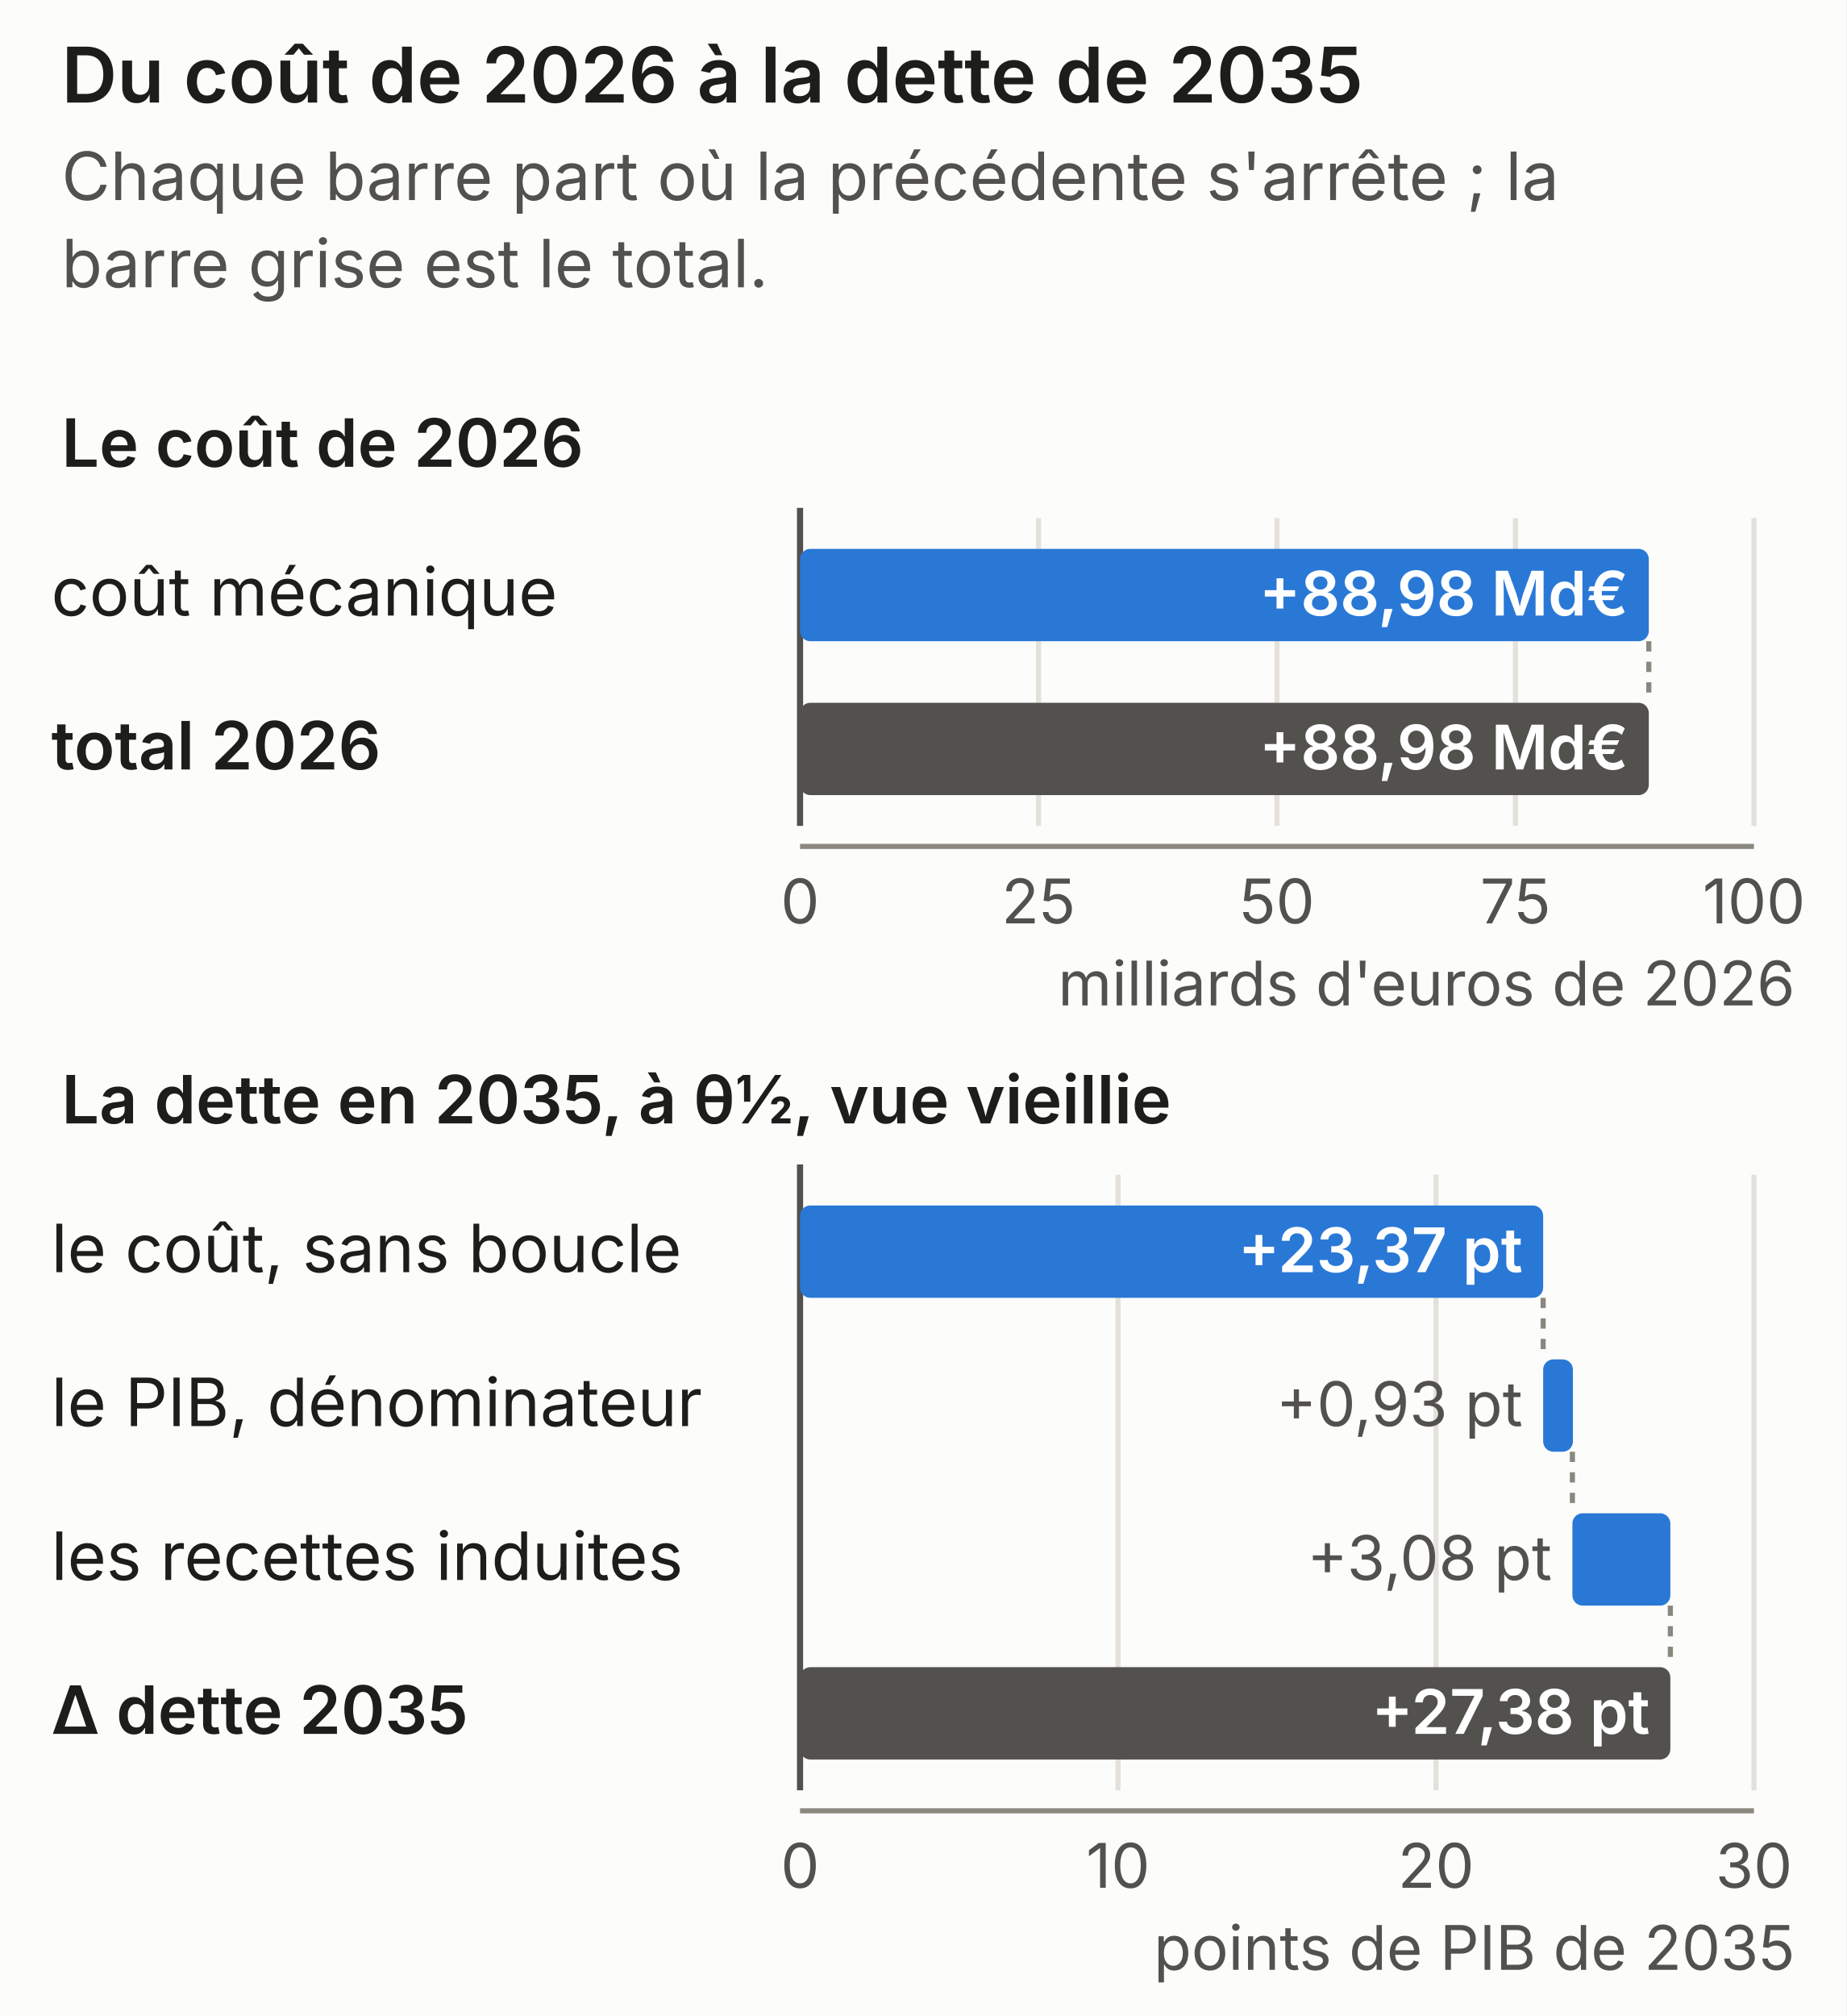
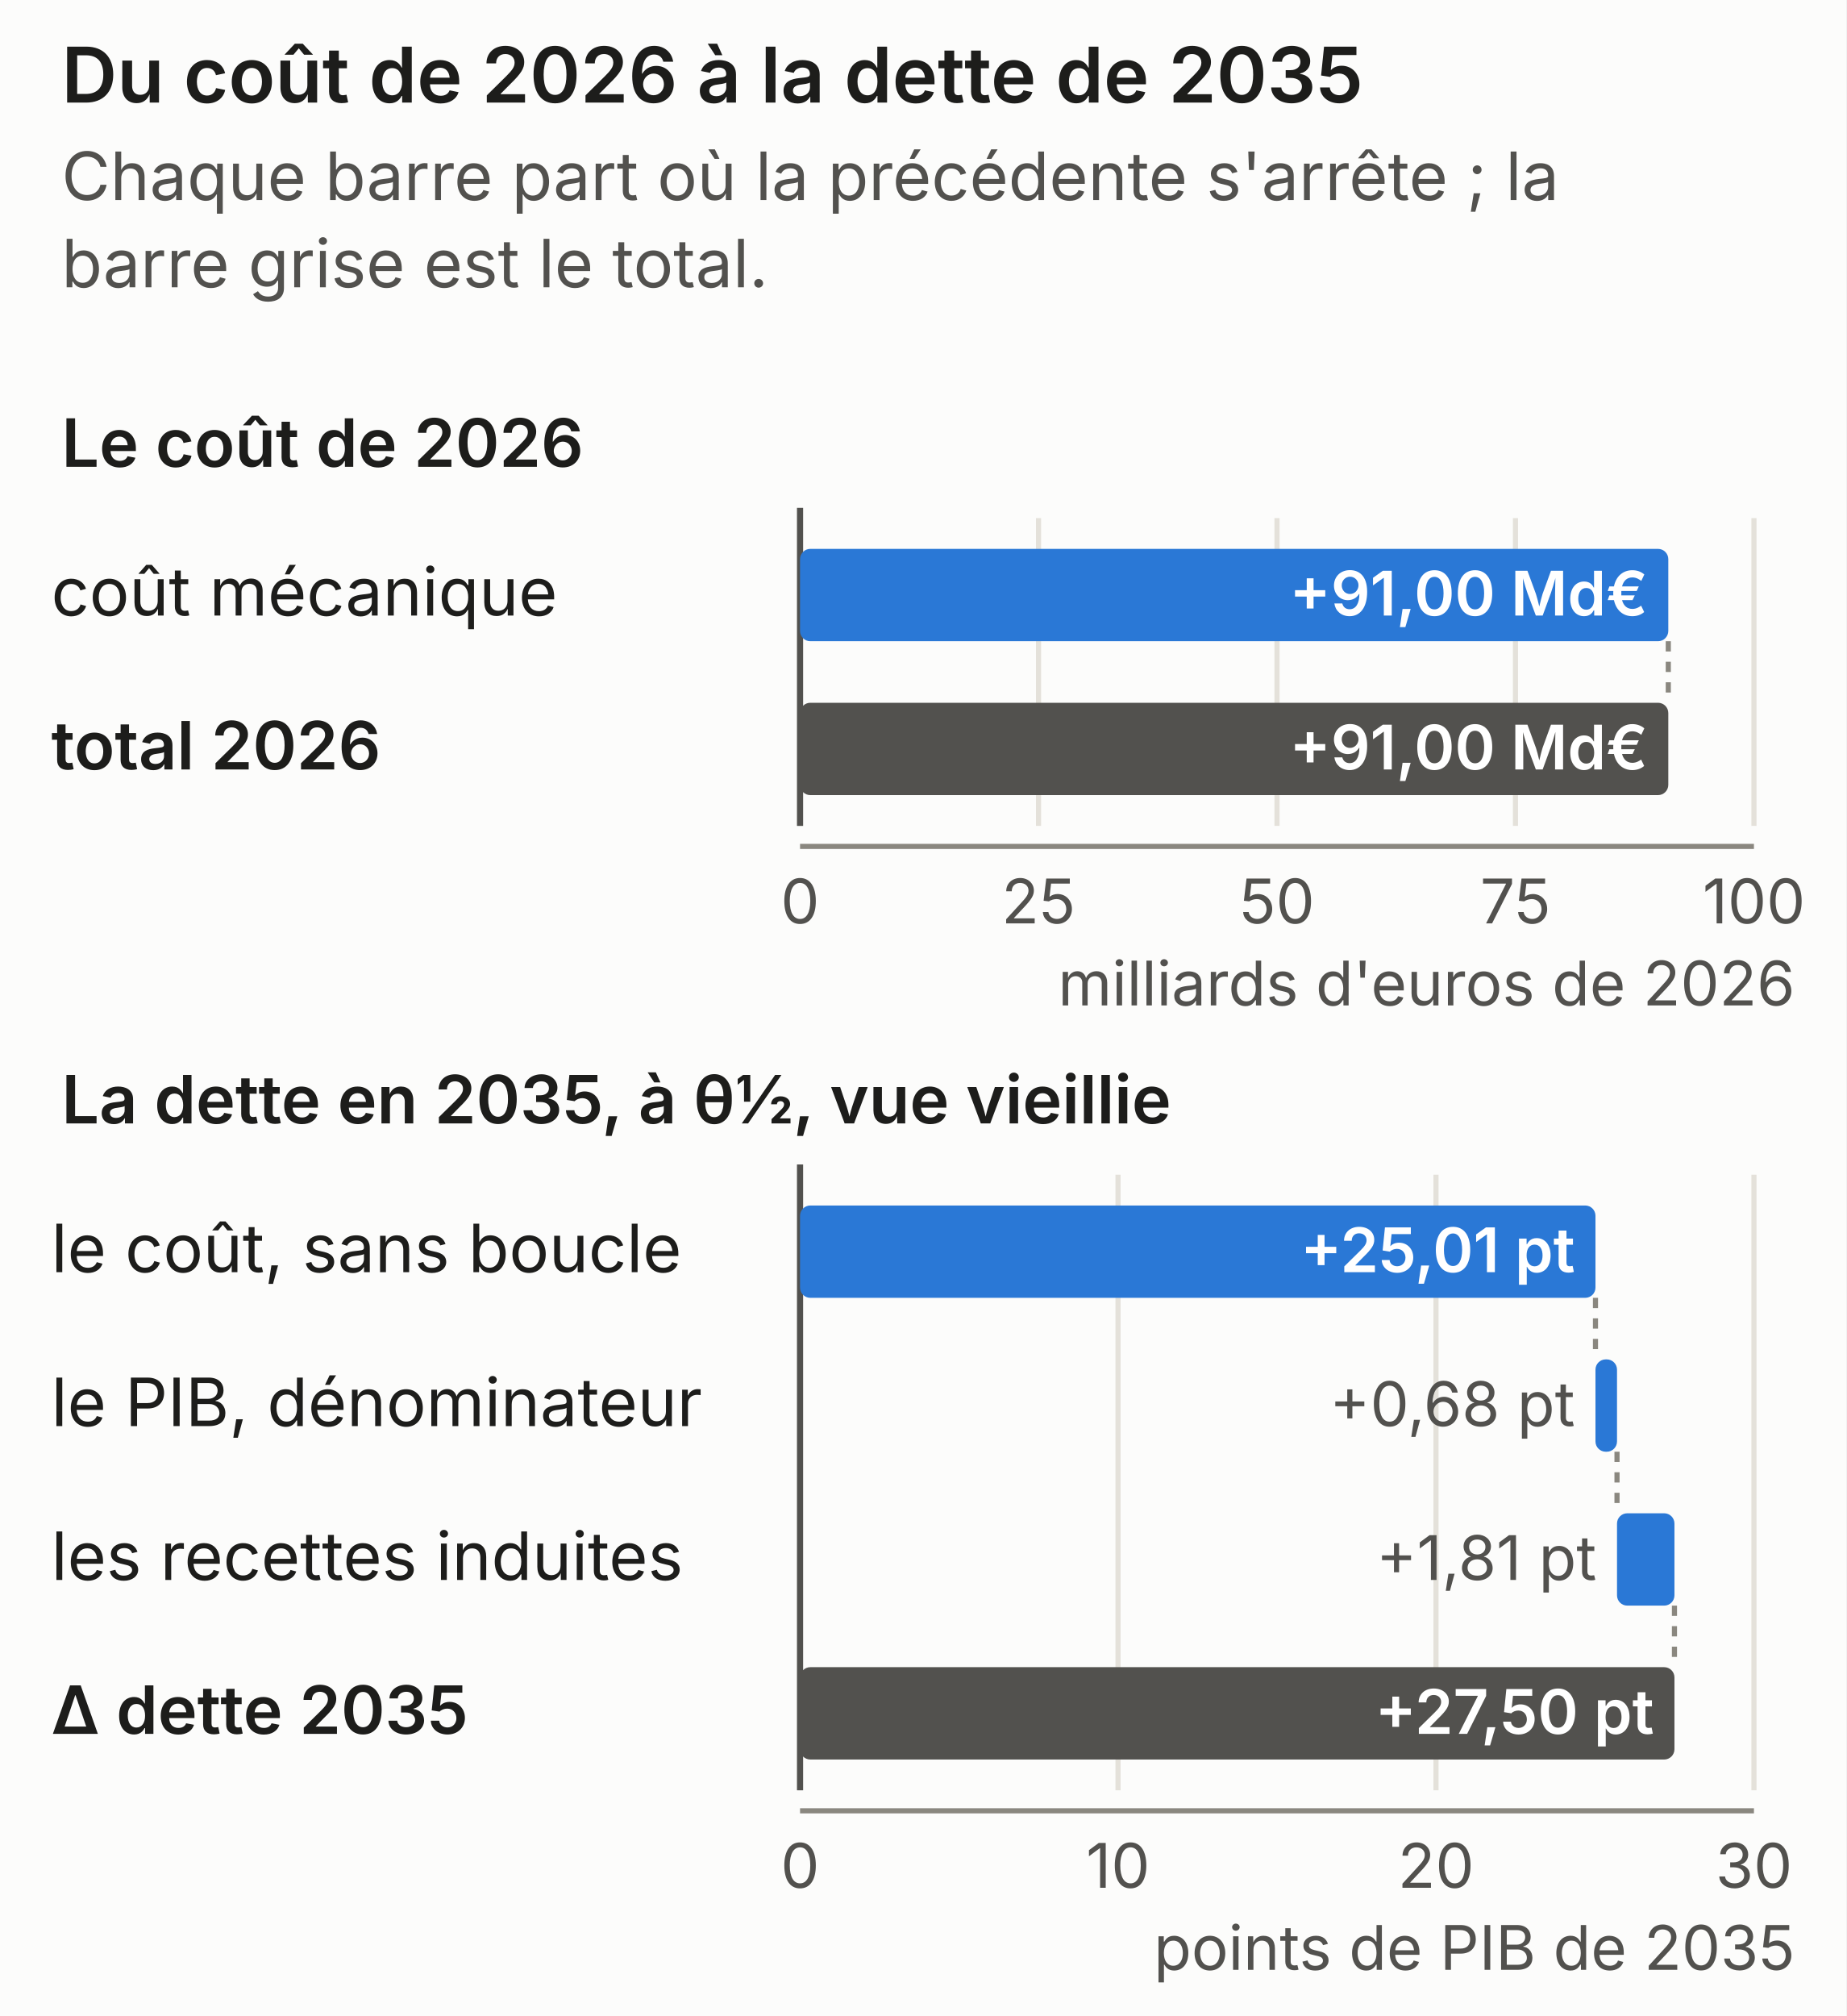
<svg xmlns="http://www.w3.org/2000/svg" viewBox="0 0 360 393" width="360" height="393" role="img" aria-labelledby="pres2027_melenchon_programme-cascade-t pres2027_melenchon_programme-cascade-d" font-size="13">
  <style>.g-fond{fill:#fcfcfb}.g-encre{fill:#1d1d1b}.g-doux{fill:#52514e}
.g-axe{stroke:#8a877f}.g-grille{stroke:#e4e1da}.g-zero{stroke:#52514e}
.g-s1{stroke:#2a78d6}.g-s2{stroke:#eb6834}.g-s3{stroke:#1baf7a}.g-s4{stroke:#6250d6}
.g-f1{fill:#2a78d6}.g-f2{fill:#eb6834}.g-f3{fill:#1baf7a}.g-f4{fill:#6250d6}
.g-bande{fill:#2a78d6;fill-opacity:.16}.g-plus{fill:#2a78d6}.g-moins{fill:#e34948}
.g-total{fill:#52514e}.g-lien{stroke:#8a877f}.g-sur{fill:#ffffff}
@media (prefers-color-scheme: dark){
.g-fond{fill:#1a1a19}.g-encre{fill:#ece9e2}.g-doux{fill:#c3c2b7}
.g-axe{stroke:#8f8b80}.g-grille{stroke:#33322f}.g-zero{stroke:#c3c2b7}
.g-s1{stroke:#3987e5}.g-s2{stroke:#d95926}.g-s3{stroke:#199e70}.g-s4{stroke:#9085e9}
.g-f1{fill:#3987e5}.g-f2{fill:#d95926}.g-f3{fill:#199e70}.g-f4{fill:#9085e9}
.g-bande{fill:#3987e5;fill-opacity:.24}.g-plus{fill:#3987e5}.g-moins{fill:#e66767}
.g-total{fill:#6b6862}.g-lien{stroke:#8f8b80}}
text{font-family:system-ui,-apple-system,"Segoe UI",sans-serif}</style>
  <rect class="g-fond" fill="#fcfcfb" x="0" y="0" width="360" height="393" />
  <text class="g-encre" fill="#1d1d1b" x="12" y="20" text-anchor="start" font-size="15" font-weight="600">Du coût de 2026 à la dette de 2035</text>
  <text class="g-doux" fill="#52514e" x="12" y="39" text-anchor="start">Chaque barre part où la précédente s'arrête ; la</text>
  <text class="g-doux" fill="#52514e" x="12" y="56" text-anchor="start">barre grise est le total.</text>
  <text class="g-encre" fill="#1d1d1b" x="12" y="91" text-anchor="start" font-weight="600">Le coût de 2026</text>
  <line class="g-grille" stroke="#e4e1da" stroke-width="1" x1="156" y1="101" x2="156" y2="161" />
  <line class="g-grille" stroke="#e4e1da" stroke-width="1" x1="202.5" y1="101" x2="202.5" y2="161" />
  <line class="g-grille" stroke="#e4e1da" stroke-width="1" x1="249" y1="101" x2="249" y2="161" />
  <line class="g-grille" stroke="#e4e1da" stroke-width="1" x1="295.5" y1="101" x2="295.5" y2="161" />
  <line class="g-grille" stroke="#e4e1da" stroke-width="1" x1="342" y1="101" x2="342" y2="161" />
  <line class="g-zero" stroke="#52514e" stroke-width="1.2" x1="156" y1="99" x2="156" y2="161" />
-   <rect class="g-plus" fill="#2a78d6" x="156" y="107" width="165.5" height="18" rx="2" />
-   <line class="g-lien" stroke="#8a877f" stroke-width="1" stroke-dasharray="2 2" x1="321.5" y1="125" x2="321.5" y2="137" />
+   <rect class="g-plus" fill="#2a78d6" x="156" y="107" width="169.3" height="18" rx="2" />
+   <line class="g-lien" stroke="#8a877f" stroke-width="1" stroke-dasharray="2 2" x1="325.3" y1="125" x2="325.3" y2="137" />
  <text class="g-encre" fill="#1d1d1b" x="10" y="120" text-anchor="start">coût mécanique</text>
-   <text class="g-sur" fill="#ffffff" x="317.5" y="120" text-anchor="end" font-size="12" font-weight="600">+88,98 Md€</text>
-   <rect class="g-total" fill="#52514e" x="156" y="137" width="165.5" height="18" rx="2" />
+   <text class="g-sur" fill="#ffffff" x="321.3" y="120" text-anchor="end" font-size="12" font-weight="600">+91,00 Md€</text>
+   <rect class="g-total" fill="#52514e" x="156" y="137" width="169.3" height="18" rx="2" />
  <text class="g-encre" fill="#1d1d1b" x="10" y="150" text-anchor="start" font-weight="600">total 2026</text>
-   <text class="g-sur" fill="#ffffff" x="317.5" y="150" text-anchor="end" font-size="12" font-weight="600">+88,98 Md€</text>
+   <text class="g-sur" fill="#ffffff" x="321.3" y="150" text-anchor="end" font-size="12" font-weight="600">+91,00 Md€</text>
  <line class="g-axe" stroke="#8a877f" stroke-width="1" x1="156" y1="165" x2="342" y2="165" />
  <text class="g-doux" fill="#52514e" x="156" y="180" text-anchor="middle" font-size="12">0</text>
  <text class="g-doux" fill="#52514e" x="202.5" y="180" text-anchor="middle" font-size="12">25</text>
  <text class="g-doux" fill="#52514e" x="249" y="180" text-anchor="middle" font-size="12">50</text>
  <text class="g-doux" fill="#52514e" x="295.5" y="180" text-anchor="middle" font-size="12">75</text>
  <text class="g-doux" fill="#52514e" x="342" y="180" text-anchor="middle" font-size="12">100</text>
  <text class="g-doux" fill="#52514e" x="350" y="196" text-anchor="end" font-size="12">milliards d'euros de 2026</text>
  <text class="g-encre" fill="#1d1d1b" x="12" y="219" text-anchor="start" font-weight="600">La dette en 2035, à θ½, vue vieillie</text>
  <line class="g-grille" stroke="#e4e1da" stroke-width="1" x1="156" y1="229" x2="156" y2="349" />
  <line class="g-grille" stroke="#e4e1da" stroke-width="1" x1="218" y1="229" x2="218" y2="349" />
  <line class="g-grille" stroke="#e4e1da" stroke-width="1" x1="280" y1="229" x2="280" y2="349" />
  <line class="g-grille" stroke="#e4e1da" stroke-width="1" x1="342" y1="229" x2="342" y2="349" />
  <line class="g-zero" stroke="#52514e" stroke-width="1.2" x1="156" y1="227" x2="156" y2="349" />
-   <rect class="g-plus" fill="#2a78d6" x="156" y="235" width="144.9" height="18" rx="2" />
-   <line class="g-lien" stroke="#8a877f" stroke-width="1" stroke-dasharray="2 2" x1="300.9" y1="253" x2="300.9" y2="265" />
+   <rect class="g-plus" fill="#2a78d6" x="156" y="235" width="155.1" height="18" rx="2" />
+   <line class="g-lien" stroke="#8a877f" stroke-width="1" stroke-dasharray="2 2" x1="311.1" y1="253" x2="311.1" y2="265" />
  <text class="g-encre" fill="#1d1d1b" x="10" y="248" text-anchor="start">le coût, sans boucle</text>
-   <text class="g-sur" fill="#ffffff" x="296.9" y="248" text-anchor="end" font-size="12" font-weight="600">+23,37 pt</text>
-   <rect class="g-plus" fill="#2a78d6" x="300.9" y="265" width="5.8" height="18" rx="2" />
-   <line class="g-lien" stroke="#8a877f" stroke-width="1" stroke-dasharray="2 2" x1="306.6" y1="283" x2="306.6" y2="295" />
+   <text class="g-sur" fill="#ffffff" x="307.1" y="248" text-anchor="end" font-size="12" font-weight="600">+25,01 pt</text>
+   <rect class="g-plus" fill="#2a78d6" x="311.1" y="265" width="4.2" height="18" rx="2" />
+   <line class="g-lien" stroke="#8a877f" stroke-width="1" stroke-dasharray="2 2" x1="315.3" y1="283" x2="315.3" y2="295" />
  <text class="g-encre" fill="#1d1d1b" x="10" y="278" text-anchor="start">le PIB, dénominateur</text>
-   <text class="g-doux" fill="#52514e" x="296.9" y="278" text-anchor="end" font-size="12">+0,93 pt</text>
-   <rect class="g-plus" fill="#2a78d6" x="306.6" y="295" width="19.1" height="18" rx="2" />
-   <line class="g-lien" stroke="#8a877f" stroke-width="1" stroke-dasharray="2 2" x1="325.7" y1="313" x2="325.7" y2="325" />
+   <text class="g-doux" fill="#52514e" x="307.1" y="278" text-anchor="end" font-size="12">+0,68 pt</text>
+   <rect class="g-plus" fill="#2a78d6" x="315.3" y="295" width="11.2" height="18" rx="2" />
+   <line class="g-lien" stroke="#8a877f" stroke-width="1" stroke-dasharray="2 2" x1="326.5" y1="313" x2="326.5" y2="325" />
  <text class="g-encre" fill="#1d1d1b" x="10" y="308" text-anchor="start">les recettes induites</text>
-   <text class="g-doux" fill="#52514e" x="302.6" y="308" text-anchor="end" font-size="12">+3,08 pt</text>
-   <rect class="g-total" fill="#52514e" x="156" y="325" width="169.7" height="18" rx="2" />
+   <text class="g-doux" fill="#52514e" x="311.3" y="308" text-anchor="end" font-size="12">+1,81 pt</text>
+   <rect class="g-total" fill="#52514e" x="156" y="325" width="170.5" height="18" rx="2" />
  <text class="g-encre" fill="#1d1d1b" x="10" y="338" text-anchor="start" font-weight="600">Δ dette 2035</text>
-   <text class="g-sur" fill="#ffffff" x="321.7" y="338" text-anchor="end" font-size="12" font-weight="600">+27,38 pt</text>
+   <text class="g-sur" fill="#ffffff" x="322.5" y="338" text-anchor="end" font-size="12" font-weight="600">+27,50 pt</text>
  <line class="g-axe" stroke="#8a877f" stroke-width="1" x1="156" y1="353" x2="342" y2="353" />
  <text class="g-doux" fill="#52514e" x="156" y="368" text-anchor="middle" font-size="12">0</text>
  <text class="g-doux" fill="#52514e" x="218" y="368" text-anchor="middle" font-size="12">10</text>
  <text class="g-doux" fill="#52514e" x="280" y="368" text-anchor="middle" font-size="12">20</text>
  <text class="g-doux" fill="#52514e" x="342" y="368" text-anchor="middle" font-size="12">30</text>
  <text class="g-doux" fill="#52514e" x="350" y="384" text-anchor="end" font-size="12">points de PIB de 2035</text>
</svg>
